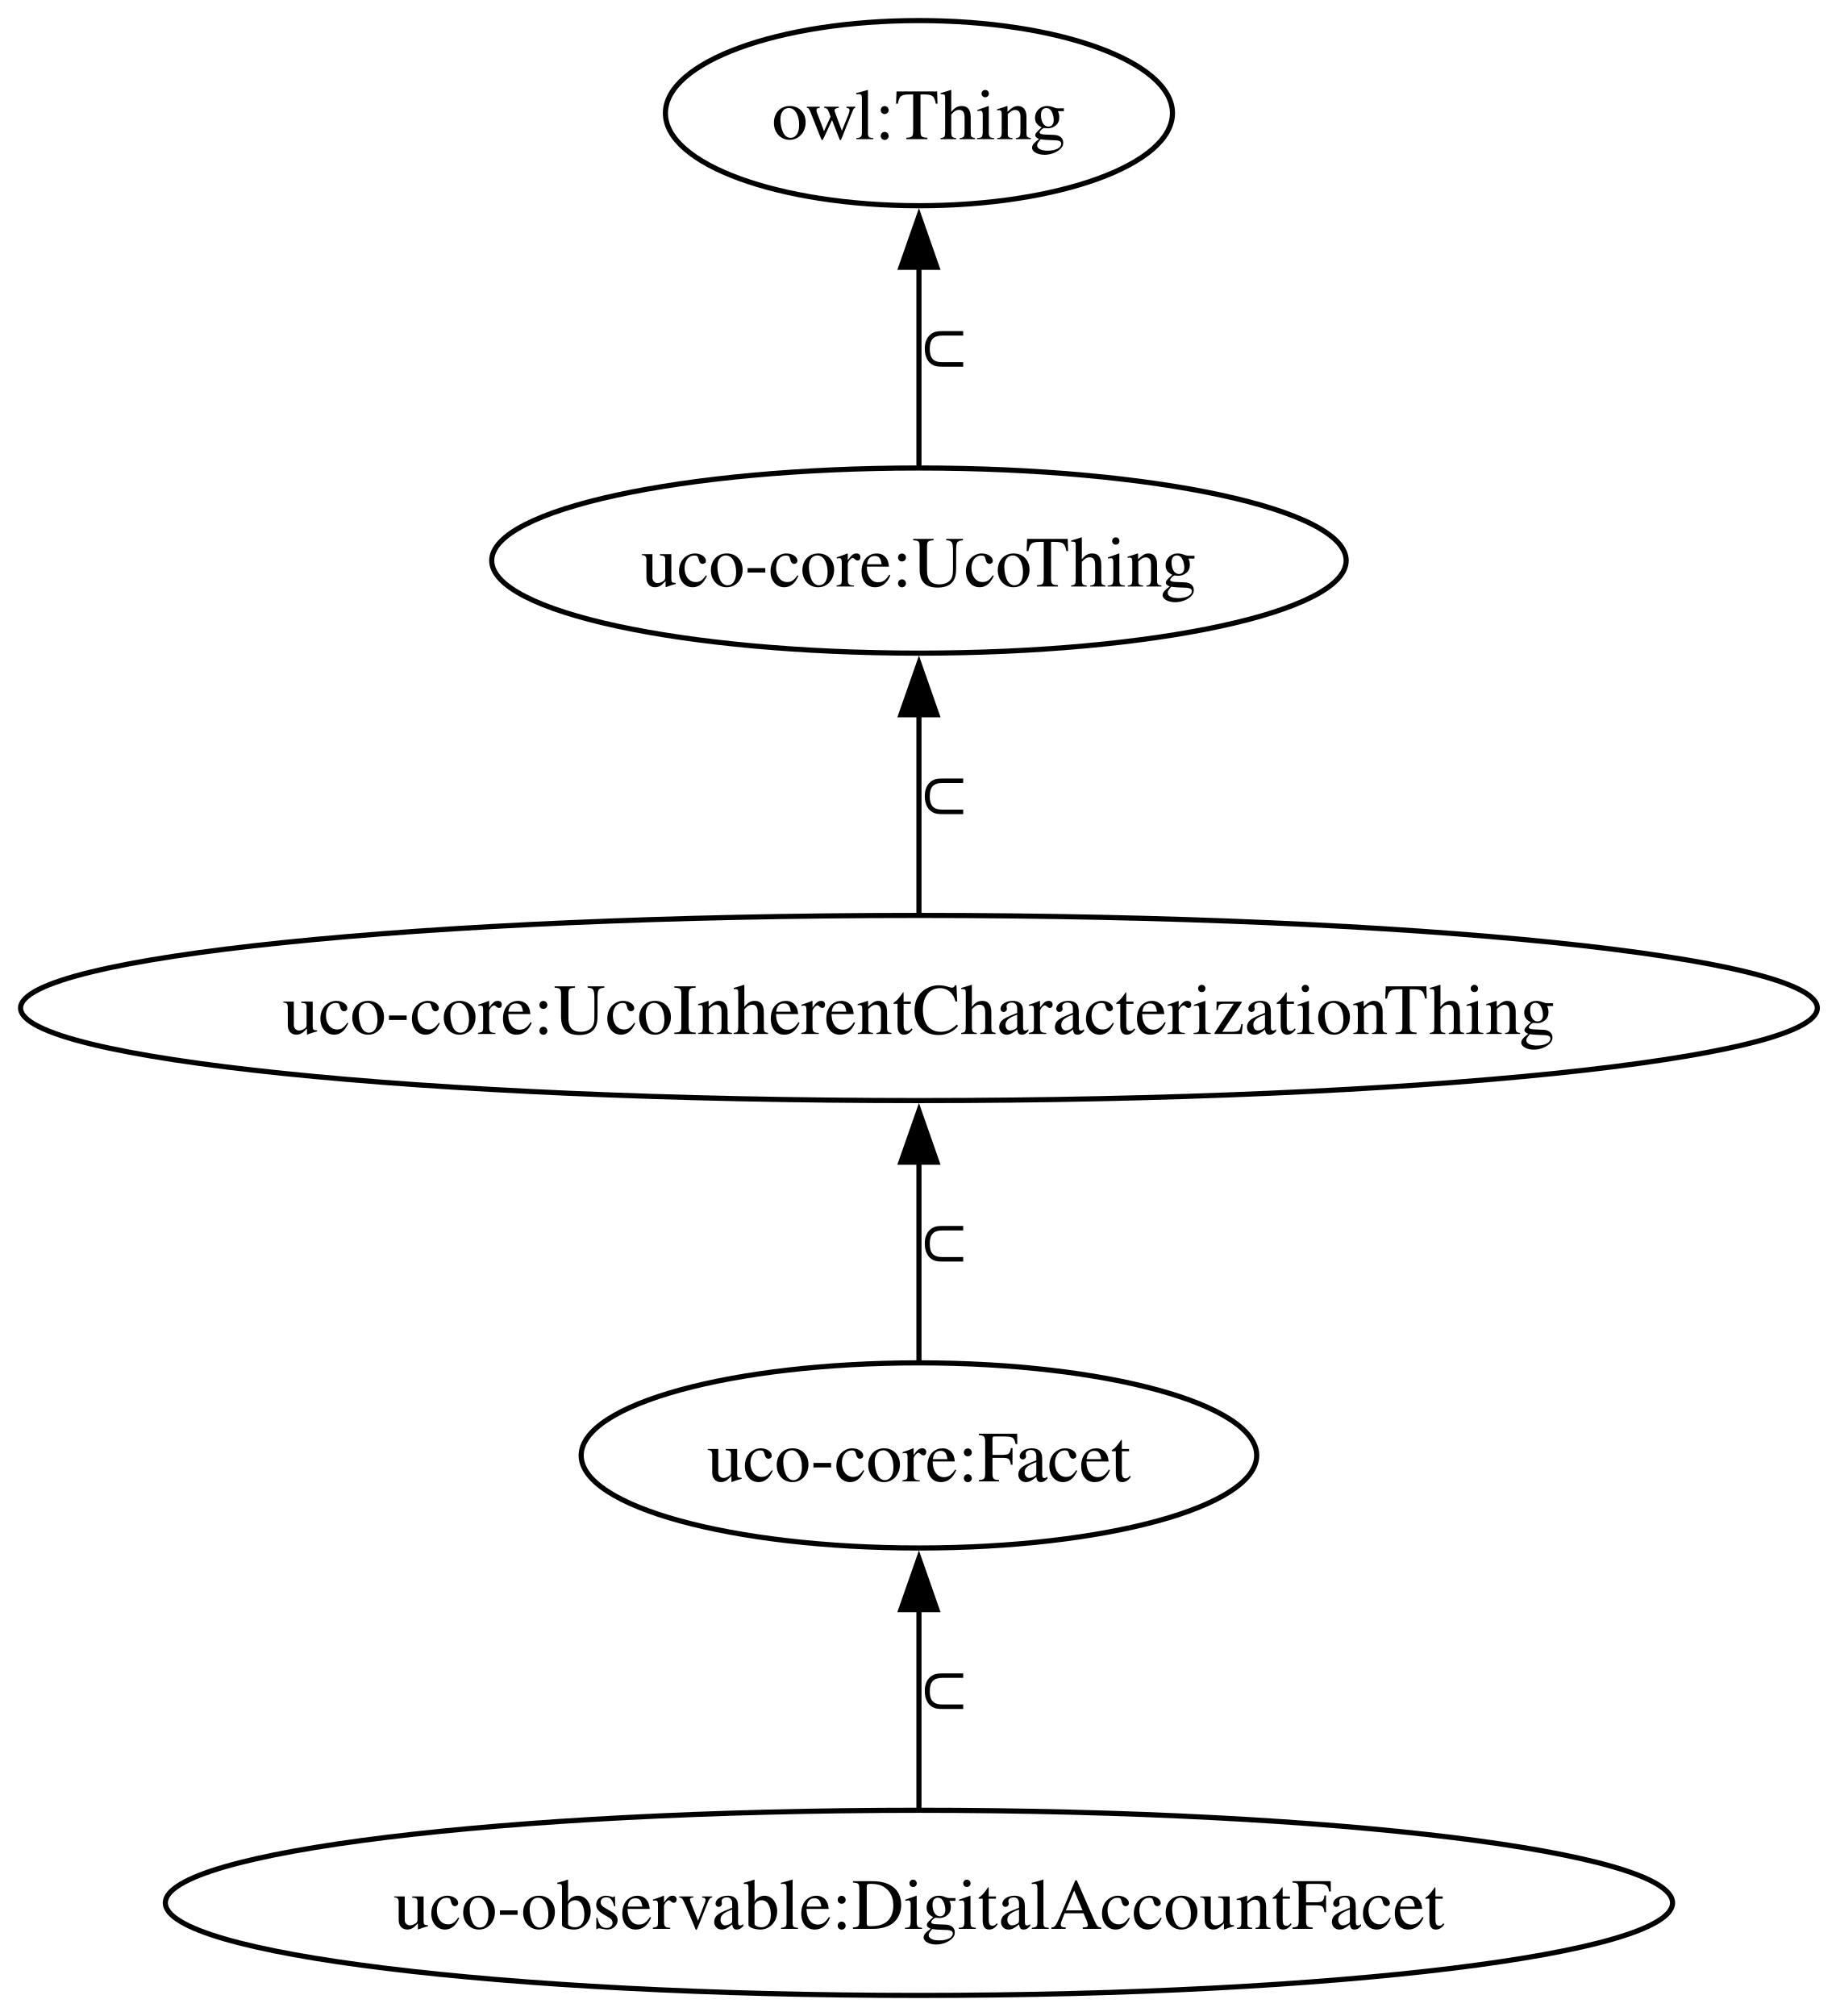
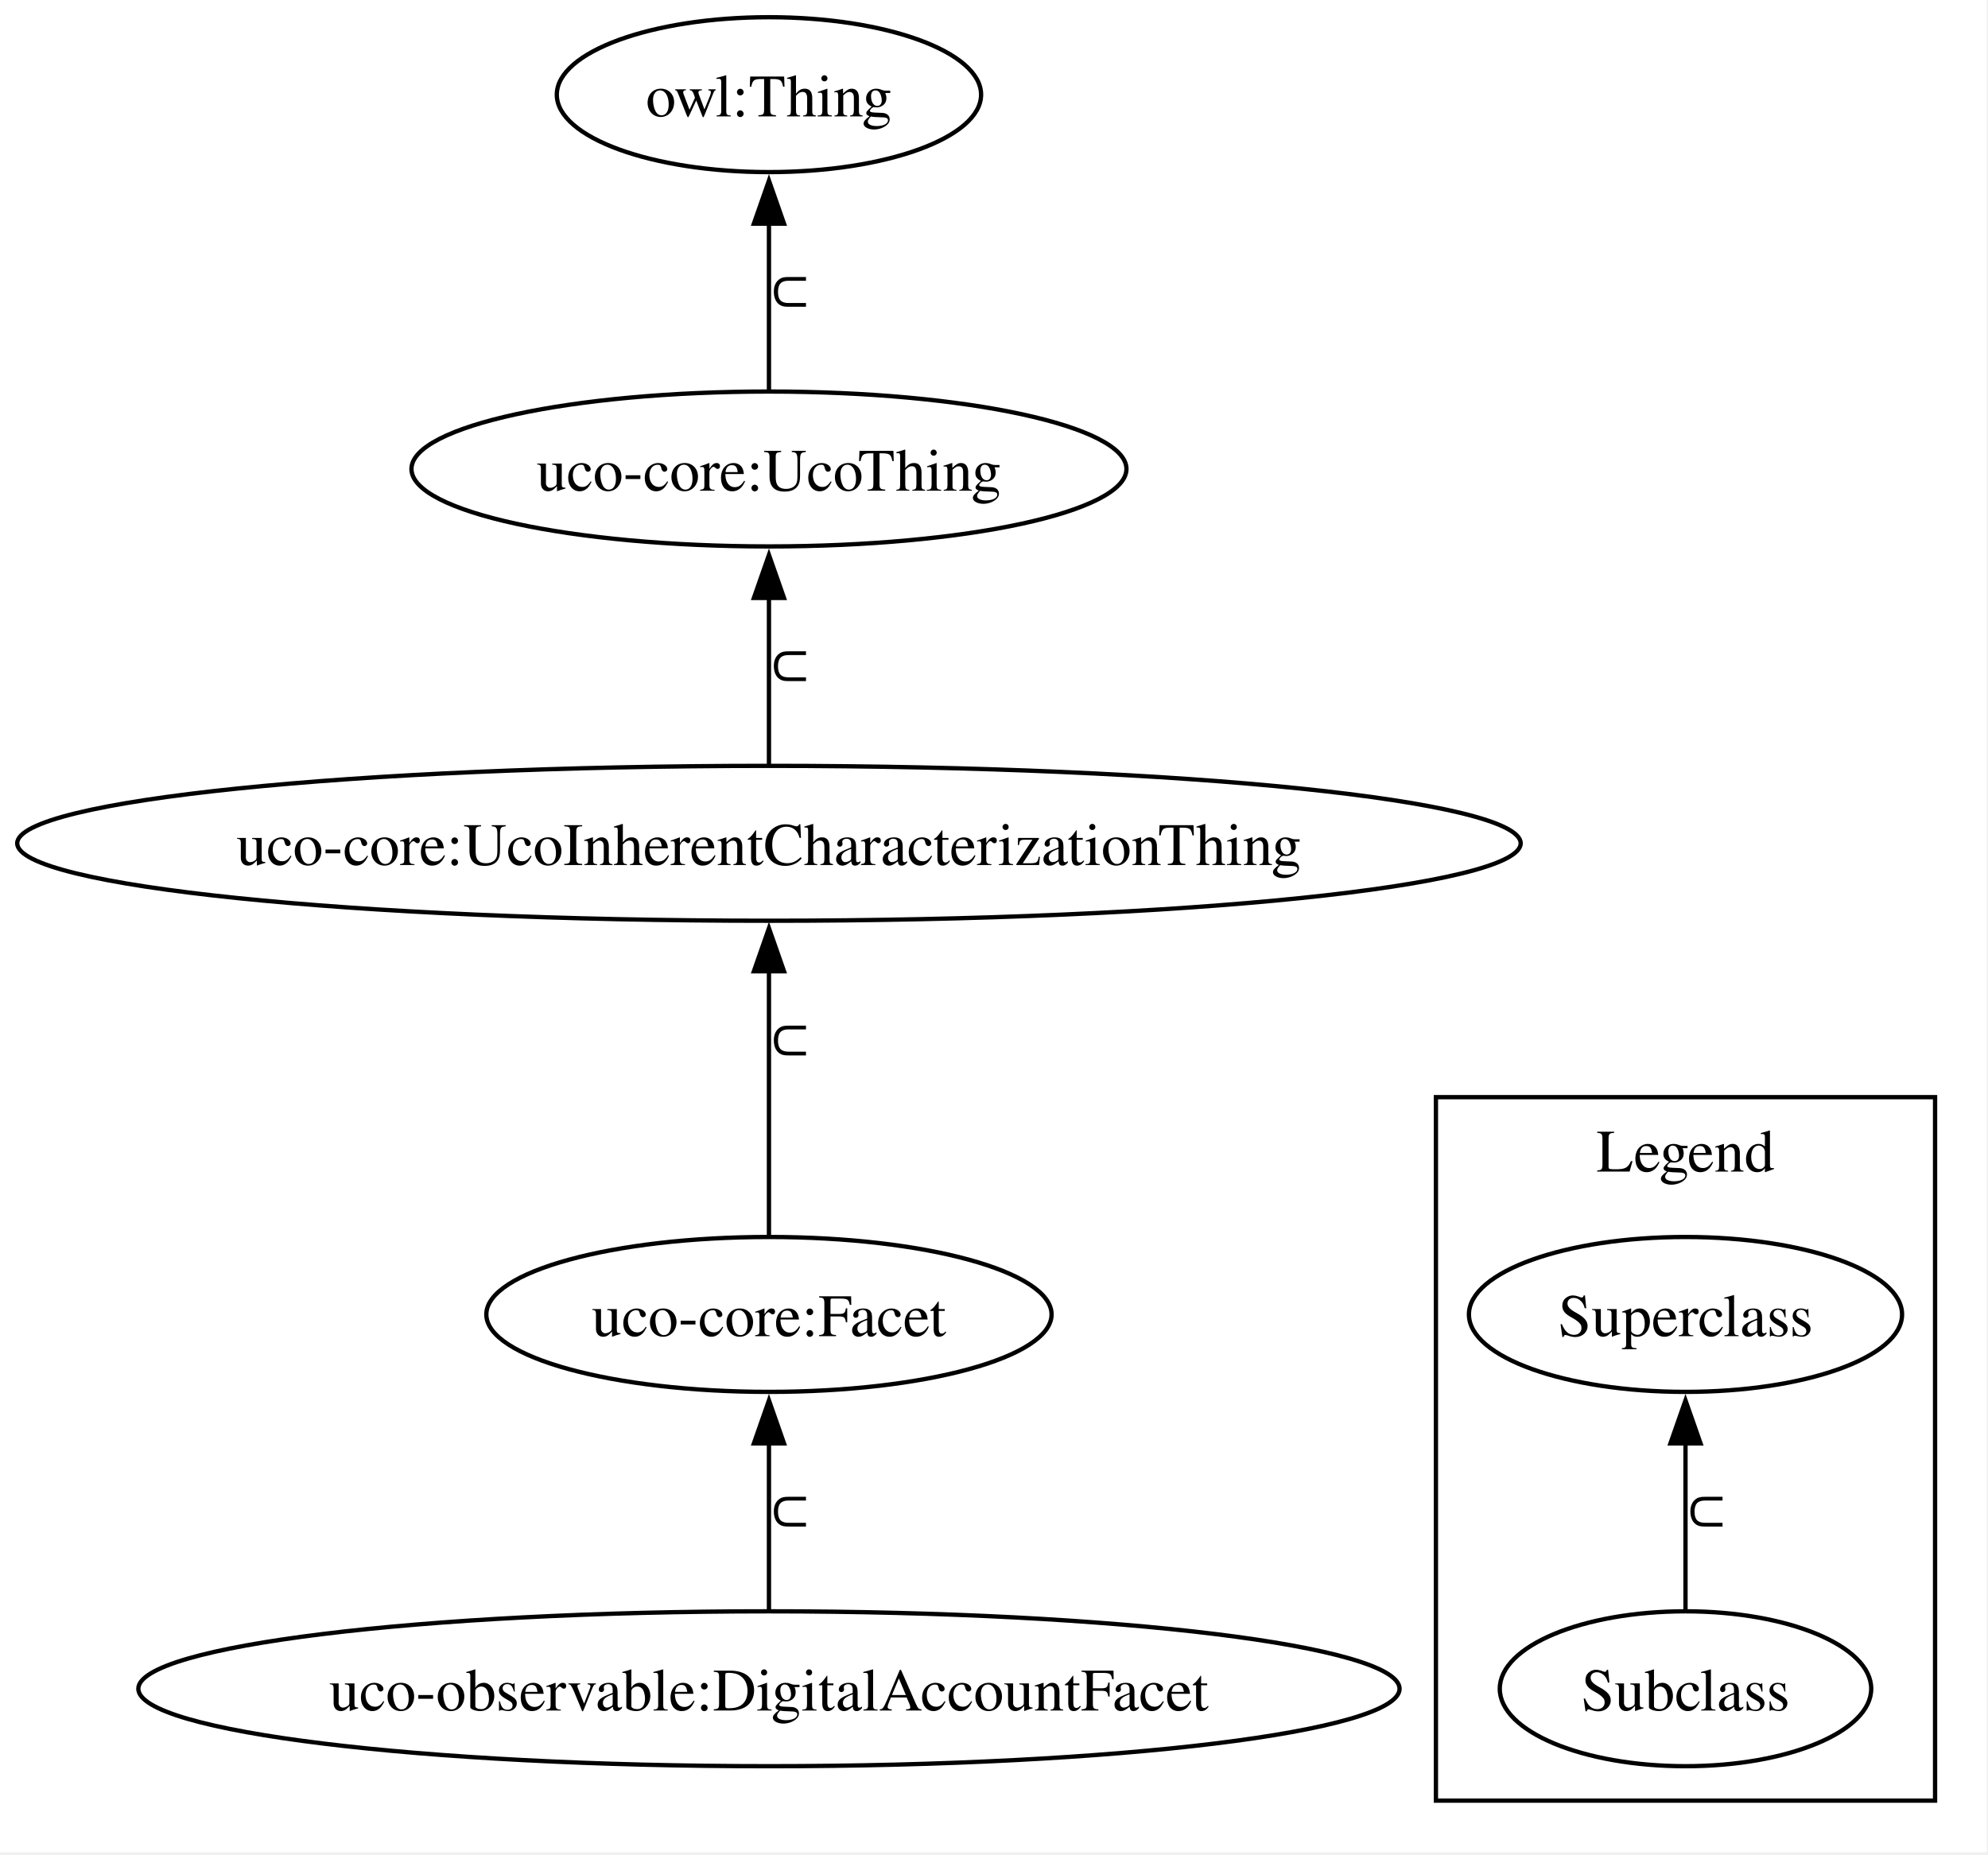
- <svg xmlns="http://www.w3.org/2000/svg" xmlns:xlink="http://www.w3.org/1999/xlink" width="357pt" height="392pt" viewBox="0.00 0.00 357.00 392.00">
-   <g id="graph0" class="graph" transform="scale(1 1) rotate(0) translate(4 388)">
-     <polygon fill="white" stroke="none" points="-4,4 -4,-388 353.39,-388 353.39,4 -4,4" />
+ <svg xmlns="http://www.w3.org/2000/svg" xmlns:xlink="http://www.w3.org/1999/xlink" width="462pt" height="431pt" viewBox="0.00 0.00 462.00 431.00">
+   <g id="graph0" class="graph" transform="scale(1 1) rotate(0) translate(4 426.5)">
+     <polygon fill="white" stroke="none" points="-4,4 -4,-426.5 457.7,-426.5 457.7,4 -4,4" />
+     <g id="clust1" class="cluster">
+       <polygon fill="none" stroke="black" points="329.7,-8 329.7,-171.5 445.7,-171.5 445.7,-8 329.7,-8" />
+       <text xml:space="preserve" text-anchor="middle" x="387.7" y="-154.2" font-family="Times,serif" font-size="14.00">Legend</text>
+     </g>
    <g id="node1" class="node">
      <g id="a_node1">
        <a xlink:title="http://www.w3.org/2002/07/owl#Thing">
-           <ellipse fill="none" stroke="black" cx="174.7" cy="-366" rx="49.3" ry="18" />
-           <text xml:space="preserve" text-anchor="middle" x="174.7" y="-360.95" font-family="Times,serif" font-size="14.00">owl:Thing</text>
+           <ellipse fill="none" stroke="black" cx="174.7" cy="-404.5" rx="49.3" ry="18" />
+           <text xml:space="preserve" text-anchor="middle" x="174.7" y="-399.45" font-family="Times,serif" font-size="14.00">owl:Thing</text>
        </a>
      </g>
    </g>
    <g id="node2" class="node">
      <g id="a_node2">
        <a xlink:title="https://ontology.unifiedcyberontology.org/uco/core/Facet">
-           <ellipse fill="none" stroke="black" cx="174.7" cy="-105" rx="65.68" ry="18" />
-           <text xml:space="preserve" text-anchor="middle" x="174.7" y="-99.95" font-family="Times,serif" font-size="14.00">uco-core:Facet</text>
+           <ellipse fill="none" stroke="black" cx="174.7" cy="-121" rx="65.68" ry="18" />
+           <text xml:space="preserve" text-anchor="middle" x="174.7" y="-115.95" font-family="Times,serif" font-size="14.00">uco-core:Facet</text>
        </a>
      </g>
    </g>
    <g id="node3" class="node">
      <g id="a_node3">
        <a xlink:title="https://ontology.unifiedcyberontology.org/uco/core/UcoInherentCharacterizationThing">
-           <ellipse fill="none" stroke="black" cx="174.7" cy="-192" rx="174.7" ry="18" />
-           <text xml:space="preserve" text-anchor="middle" x="174.7" y="-186.95" font-family="Times,serif" font-size="14.00">uco-core:UcoInherentCharacterizationThing</text>
+           <ellipse fill="none" stroke="black" cx="174.7" cy="-230.5" rx="174.7" ry="18" />
+           <text xml:space="preserve" text-anchor="middle" x="174.7" y="-225.45" font-family="Times,serif" font-size="14.00">uco-core:UcoInherentCharacterizationThing</text>
        </a>
      </g>
    </g>
    <g id="edge1" class="edge">
-       <path fill="none" stroke="black" d="M174.7,-123.2C174.7,-134.42 174.7,-149.33 174.7,-162.31" />
-       <polygon fill="black" stroke="black" points="171.2,-162.02 174.7,-172.02 178.2,-162.02 171.2,-162.02" />
-       <text xml:space="preserve" text-anchor="middle" x="179.57" y="-142.7" font-family="Times,serif" font-size="14.00">⊂</text>
+       <path fill="none" stroke="black" d="M174.7,-139.27C174.7,-155.88 174.7,-181.3 174.7,-200.93" />
+       <polygon fill="black" stroke="black" points="171.2,-200.76 174.7,-210.76 178.2,-200.76 171.2,-200.76" />
+       <text xml:space="preserve" text-anchor="middle" x="179.57" y="-181.2" font-family="Times,serif" font-size="14.00">⊂</text>
    </g>
    <g id="node4" class="node">
      <g id="a_node4">
        <a xlink:title="https://ontology.unifiedcyberontology.org/uco/core/UcoThing">
-           <ellipse fill="none" stroke="black" cx="174.7" cy="-279" rx="83.08" ry="18" />
-           <text xml:space="preserve" text-anchor="middle" x="174.7" y="-273.95" font-family="Times,serif" font-size="14.00">uco-core:UcoThing</text>
+           <ellipse fill="none" stroke="black" cx="174.7" cy="-317.5" rx="83.08" ry="18" />
+           <text xml:space="preserve" text-anchor="middle" x="174.7" y="-312.45" font-family="Times,serif" font-size="14.00">uco-core:UcoThing</text>
        </a>
      </g>
    </g>
    <g id="edge2" class="edge">
-       <path fill="none" stroke="black" d="M174.7,-210.2C174.7,-221.42 174.7,-236.33 174.7,-249.31" />
-       <polygon fill="black" stroke="black" points="171.2,-249.02 174.7,-259.02 178.2,-249.02 171.2,-249.02" />
-       <text xml:space="preserve" text-anchor="middle" x="179.57" y="-229.7" font-family="Times,serif" font-size="14.00">⊂</text>
+       <path fill="none" stroke="black" d="M174.7,-248.7C174.7,-259.92 174.7,-274.83 174.7,-287.81" />
+       <polygon fill="black" stroke="black" points="171.2,-287.52 174.7,-297.52 178.2,-287.52 171.2,-287.52" />
+       <text xml:space="preserve" text-anchor="middle" x="179.57" y="-268.2" font-family="Times,serif" font-size="14.00">⊂</text>
    </g>
    <g id="edge3" class="edge">
-       <path fill="none" stroke="black" d="M174.7,-297.2C174.7,-308.42 174.7,-323.33 174.7,-336.31" />
-       <polygon fill="black" stroke="black" points="171.2,-336.02 174.7,-346.02 178.2,-336.02 171.2,-336.02" />
-       <text xml:space="preserve" text-anchor="middle" x="179.57" y="-316.7" font-family="Times,serif" font-size="14.00">⊂</text>
+       <path fill="none" stroke="black" d="M174.7,-335.7C174.7,-346.92 174.7,-361.83 174.7,-374.81" />
+       <polygon fill="black" stroke="black" points="171.2,-374.52 174.7,-384.52 178.2,-374.52 171.2,-374.52" />
+       <text xml:space="preserve" text-anchor="middle" x="179.57" y="-355.2" font-family="Times,serif" font-size="14.00">⊂</text>
    </g>
    <g id="node5" class="node">
      <g id="a_node5">
        <a xlink:title="https://ontology.unifiedcyberontology.org/uco/observable/DigitalAccountFacet">
-           <ellipse fill="none" stroke="black" cx="174.7" cy="-18" rx="146.55" ry="18" />
-           <text xml:space="preserve" text-anchor="middle" x="174.7" y="-12.95" font-family="Times,serif" font-size="14.00">uco-observable:DigitalAccountFacet</text>
+           <ellipse fill="none" stroke="black" cx="174.7" cy="-34" rx="146.55" ry="18" />
+           <text xml:space="preserve" text-anchor="middle" x="174.7" y="-28.95" font-family="Times,serif" font-size="14.00">uco-observable:DigitalAccountFacet</text>
        </a>
      </g>
    </g>
    <g id="edge4" class="edge">
-       <path fill="none" stroke="black" d="M174.7,-36.2C174.7,-47.42 174.7,-62.33 174.7,-75.31" />
-       <polygon fill="black" stroke="black" points="171.2,-75.02 174.7,-85.02 178.2,-75.02 171.2,-75.02" />
-       <text xml:space="preserve" text-anchor="middle" x="179.57" y="-55.7" font-family="Times,serif" font-size="14.00">⊂</text>
+       <path fill="none" stroke="black" d="M174.7,-52.2C174.7,-63.42 174.7,-78.33 174.7,-91.31" />
+       <polygon fill="black" stroke="black" points="171.2,-91.02 174.7,-101.02 178.2,-91.02 171.2,-91.02" />
+       <text xml:space="preserve" text-anchor="middle" x="179.57" y="-71.7" font-family="Times,serif" font-size="14.00">⊂</text>
+     </g>
+     <g id="node6" class="node">
+       <ellipse fill="none" stroke="black" cx="387.7" cy="-34" rx="43.16" ry="18" />
+       <text xml:space="preserve" text-anchor="middle" x="387.7" y="-28.95" font-family="Times,serif" font-size="14.00">Subclass</text>
+     </g>
+     <g id="node7" class="node">
+       <ellipse fill="none" stroke="black" cx="387.7" cy="-121" rx="50.33" ry="18" />
+       <text xml:space="preserve" text-anchor="middle" x="387.7" y="-115.95" font-family="Times,serif" font-size="14.00">Superclass</text>
+     </g>
+     <g id="edge5" class="edge">
+       <path fill="none" stroke="black" d="M387.7,-52.2C387.7,-63.42 387.7,-78.33 387.7,-91.31" />
+       <polygon fill="black" stroke="black" points="384.2,-91.02 387.7,-101.02 391.2,-91.02 384.2,-91.02" />
+       <text xml:space="preserve" text-anchor="middle" x="392.57" y="-71.7" font-family="Times,serif" font-size="14.00">⊂</text>
    </g>
  </g>
</svg>
